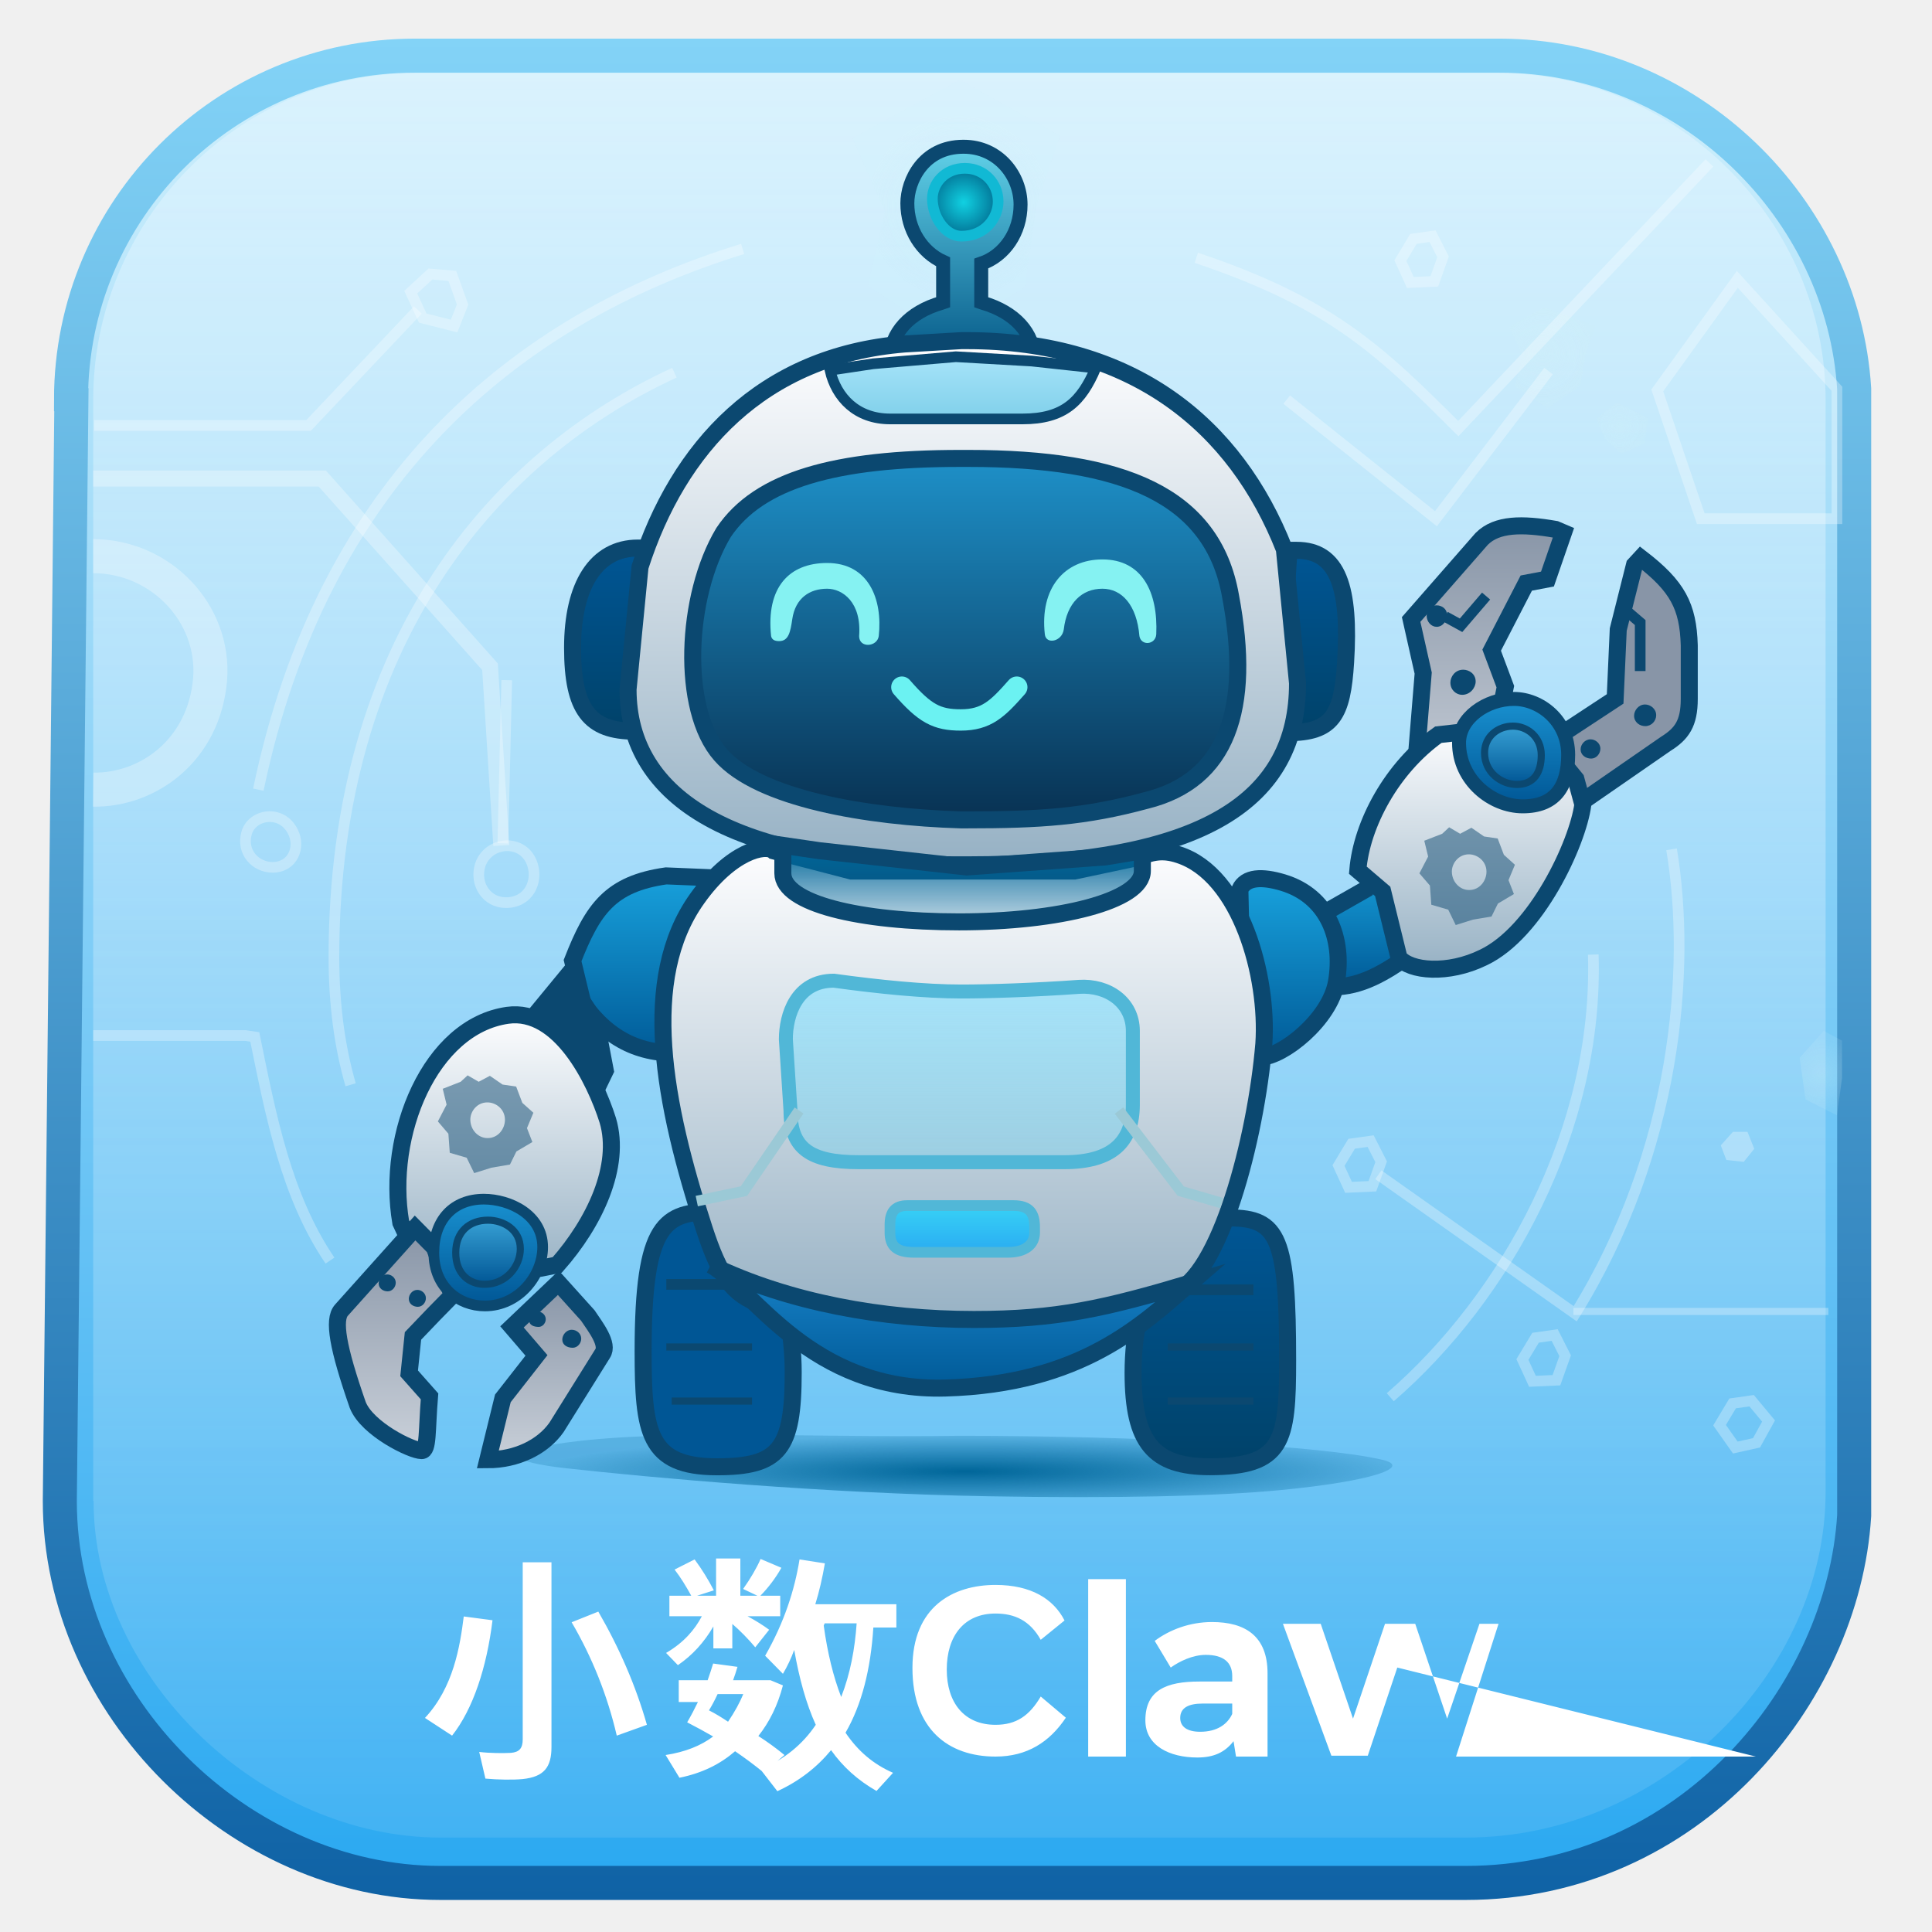
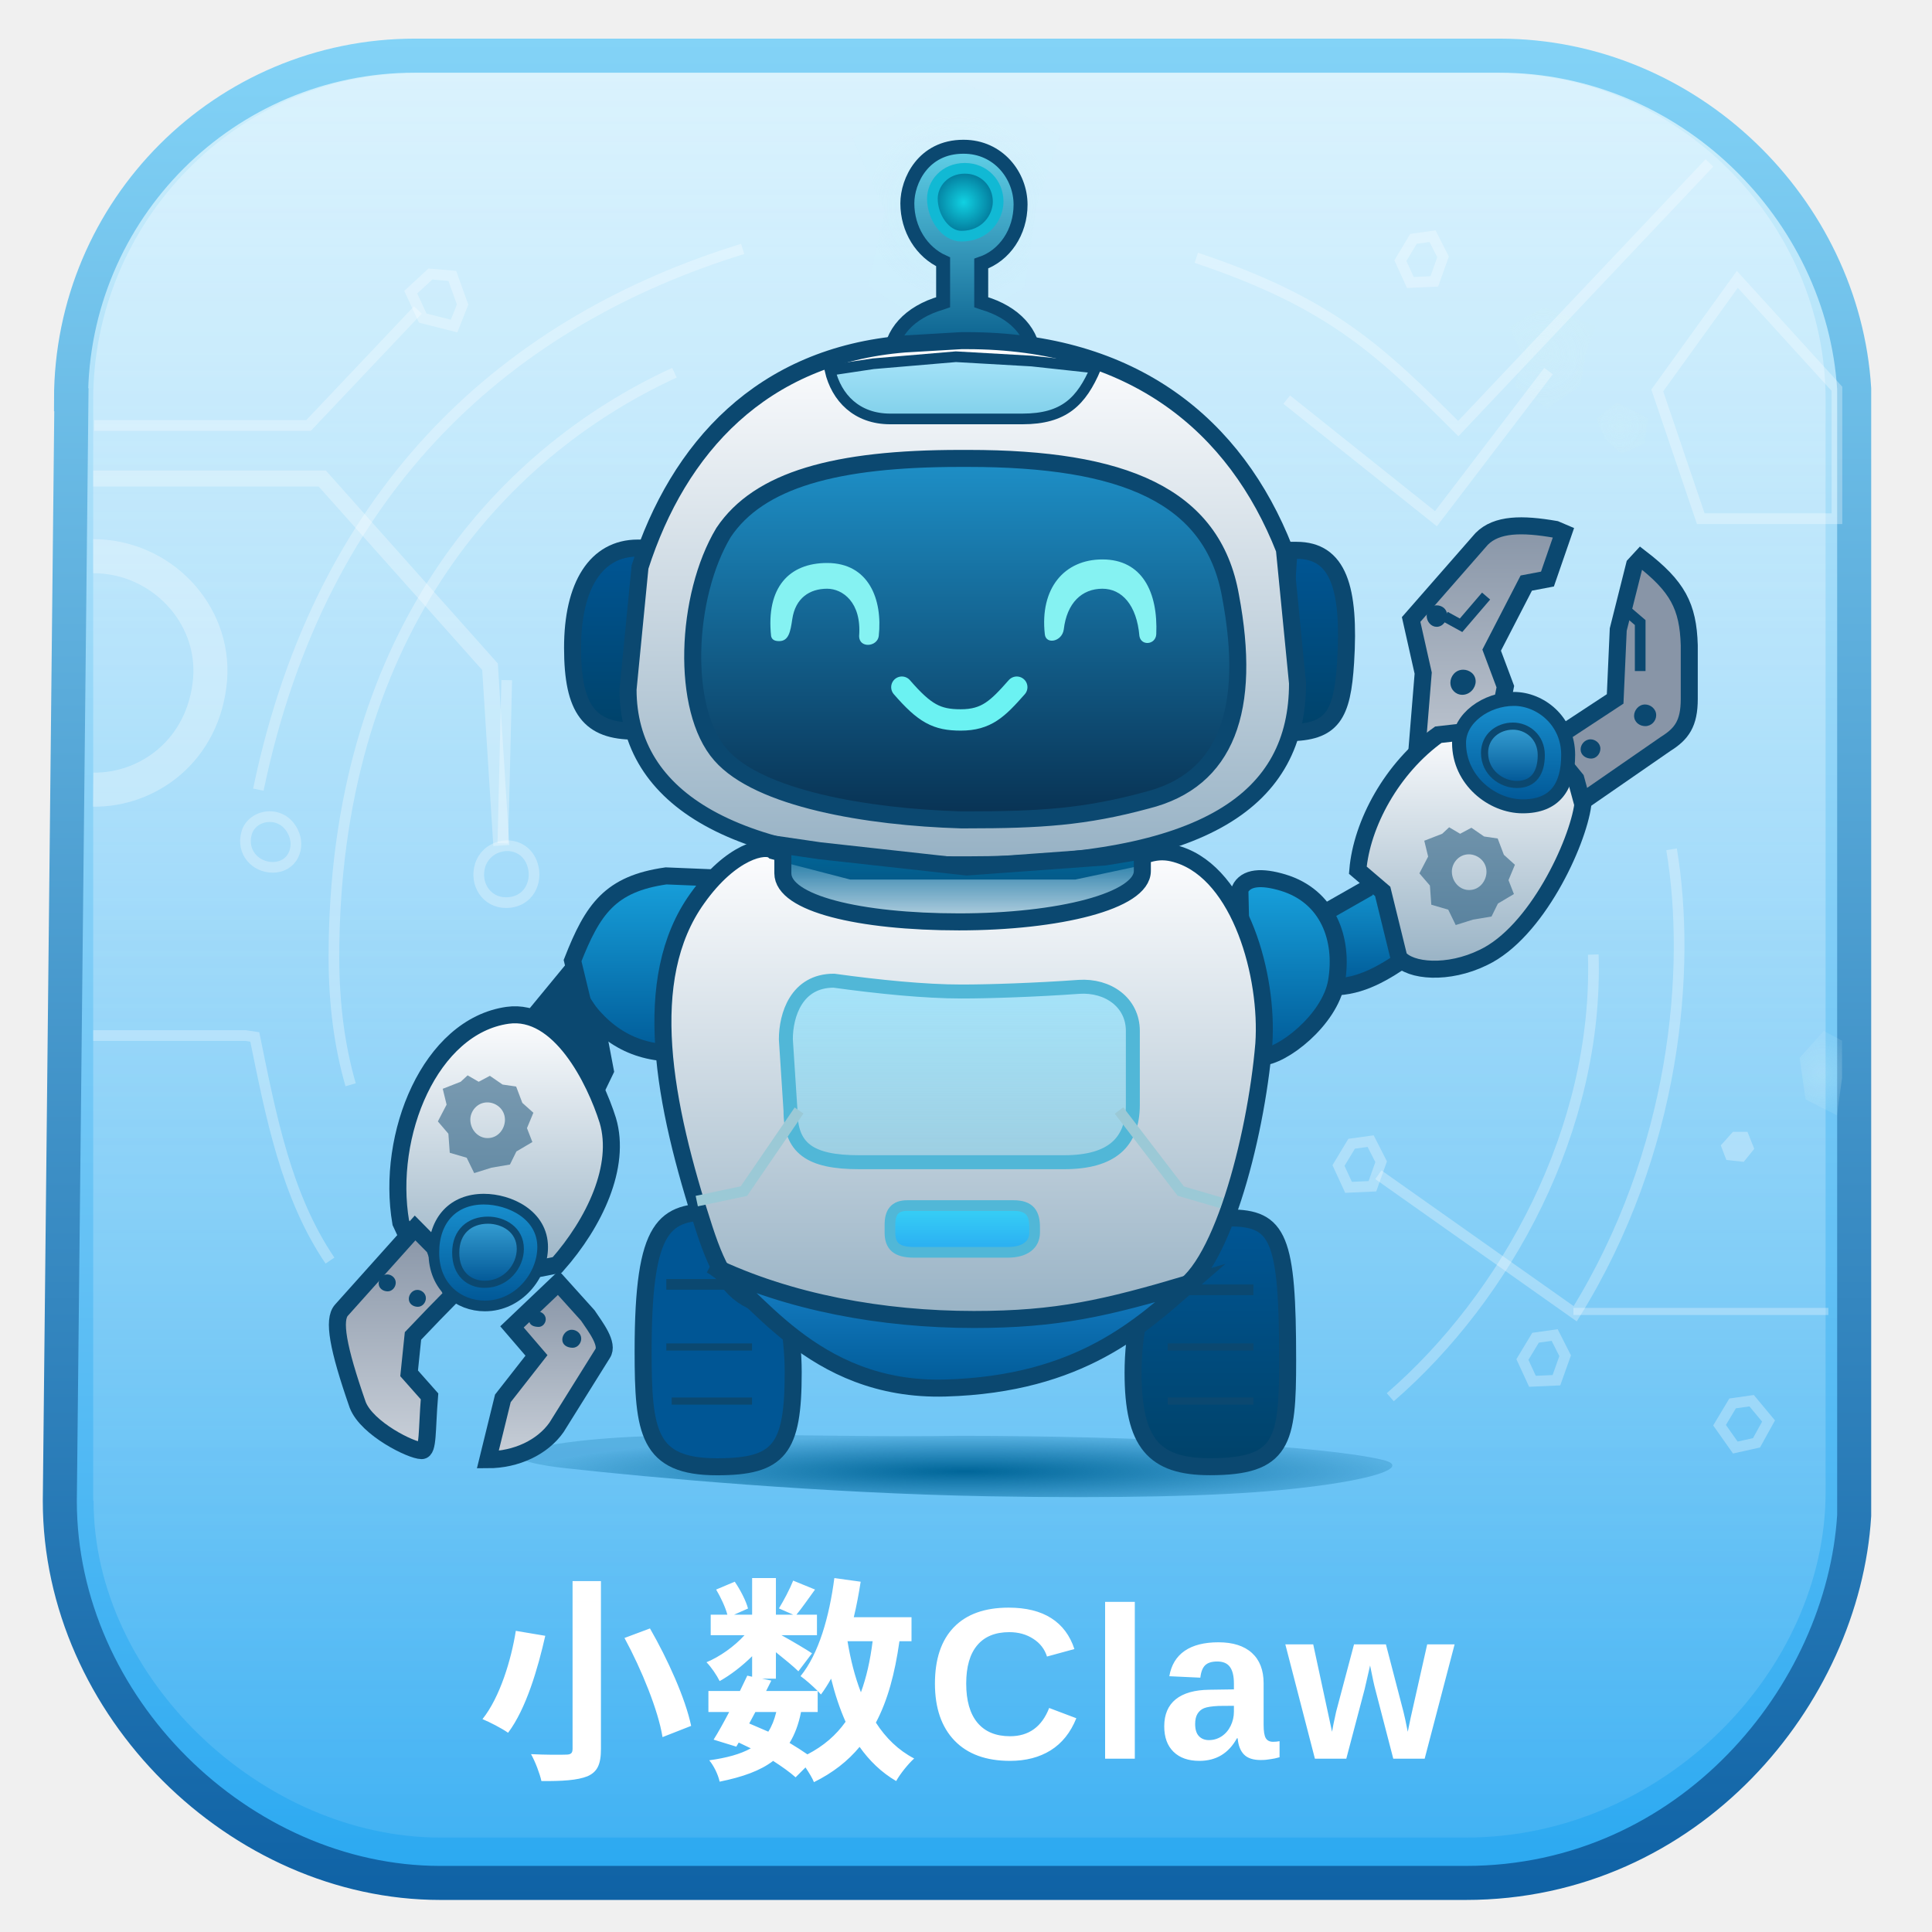
<svg xmlns="http://www.w3.org/2000/svg" width="250" height="250" fill="none" viewBox="0 0 250 250">
  <path d="m9.19 51.71c0-24.59 19.92-44.51 44.51-44.51h140.3c24.58 0 44.51 19.92 45.93 43.11v145.8c-1.43 23.19-21.35 47.54-50.26 47.54h-132.7c-25.9 0-49.23-22.85-49.23-49.42l1.5-142.5z" fill="url(#paint0_linear_4_1782)" stroke="url(#paint1_linear_4_1782)" stroke-miterlimit="10" stroke-width="4.404" />
  <path d="m12.06 194.2v-142.5c0-22.98 18.66-42.23 41.64-42.23h140.3c22.98 0 42.23 19.25 42.23 42.23v141.4c0 22.98-20.94 44.68-46.56 44.68h-132.7c-22.98 0-44.86-20.57-44.86-43.55z" fill="url(#paint2_linear_4_1782)" opacity=".5" />
  <path d="m124.2 10.31-13.92 7.56 4.2 9.46-2.2 9.68 10.13 6.61 10.22-6.43 1.46-10.43 3.1-9.19-12.99-7.26z" fill="url(#paint3_radial_4_1782)" opacity=".3" />
  <path d="m199.8 39.76-4.48 2.54 1.7 3.72-0.96 3.97 4.18 2.87 4.25-2.94 0.68-4.05 1.26-3.68-6.63-2.43z" fill="url(#paint4_radial_4_1782)" opacity=".3" />
  <path d="m209.2 52.07-2.64 2.11 1.16 2.66 2.07 1.87 3.01-1.3 0.47-3.3-4.07-2.04z" fill="url(#paint5_radial_4_1782)" opacity=".3" />
  <path d="m236 133.4-3.13 3.49 0.77 5.38 4.06 2.05 0.66-4.81v-4.85l-2.36-1.26z" fill="url(#paint6_radial_4_1782)" opacity=".3" />
  <path d="m224.2 181.6-1.69 2.82 2.04 2.89 2.74-0.61 1.56-2.82-2.19-2.63-2.46 0.35z" opacity=".3" stroke="#fff" stroke-miterlimit="10" stroke-width="1.381" />
  <path d="m182.9 30.91-1.69 2.82 1.29 2.82 3.1-0.14 1.13-3.17-1.36-2.68-2.47 0.35z" opacity=".3" stroke="#fff" stroke-miterlimit="10" stroke-width="1.381" />
  <path d="m174.9 148-1.7 2.82 1.3 2.82 3.09-0.14 1.13-3.17-1.36-2.67-2.46 0.34z" opacity=".3" stroke="#fff" stroke-miterlimit="10" stroke-width="1.381" />
  <path d="m198.7 173.1-1.7 2.82 1.3 2.82 3.1-0.14 1.13-3.17-1.36-2.68-2.47 0.35z" opacity=".3" stroke="#fff" stroke-miterlimit="10" stroke-width="1.381" />
  <path d="m224.3 146.6-1.47 1.64 0.66 1.73 2.09 0.23 1.26-1.57-0.81-2.03h-1.73z" fill="#fff" opacity=".3" stroke="#fff" stroke-miterlimit="10" stroke-width=".276" />
  <path d="m55.69 35.46-2.54 2.35 1.55 3.35 4.06 1.03 1.1-2.78-1.33-3.71-2.84-0.24z" opacity=".3" stroke="#fff" stroke-miterlimit="10" stroke-width="1.381" />
  <path d="m154.8 33.36c17.41 5.82 23.81 12.01 33.9 22.1l32.5-34.38" opacity=".3" stroke="#fff" stroke-miterlimit="10" stroke-width="1.381" />
  <path d="m166.5 51.71 19.31 15.41 14.57-19.1" opacity=".3" stroke="#fff" stroke-miterlimit="10" stroke-width="1.381" />
  <path d="m221.8 67.12h15.9v-16.81l-12.89-14.16-10.36 14.37 5.63 16.6h1.72z" opacity=".3" stroke="#fff" stroke-miterlimit="10" stroke-width="1.381" />
  <path d="m12.18 55.06h27.74l14.15-14.95" opacity=".3" stroke="#fff" stroke-miterlimit="10" stroke-width="1.381" />
  <path d="m12.06 61.92h29.64l21.71 24.36 1.46 23.13" opacity=".3" stroke="#fff" stroke-miterlimit="10" stroke-width="2.072" />
  <path d="m12.06 134h19.71l1.2 0.18c2.09 10.24 4.06 20.59 9.73 28.94" opacity=".3" stroke="#fff" stroke-miterlimit="10" stroke-width="1.381" />
  <path d="m179.9 180.8c14.99-12.98 26.97-34.7 26.27-57.28" opacity=".3" stroke="#fff" stroke-miterlimit="10" stroke-width="1.381" />
  <path d="m216.3 109.9c2.58 15.5 0.59 39.07-12.47 60.1l-25.47-17.99" opacity=".3" stroke="#fff" stroke-miterlimit="10" stroke-width="1.381" />
  <path d="m203.6 169.7h32.99" opacity=".3" stroke="#fff" stroke-miterlimit="10" stroke-width=".921" />
  <path d="m96.1 32.21c-29.69 9.15-54.4 30.21-62.67 69.97" opacity=".3" stroke="#fff" stroke-miterlimit="10" stroke-width="1.381" />
  <path d="m87.27 48.23c-23.2 10.66-44.06 34.73-44.06 75.59 0 6.19 0.74 11.62 2.16 16.55" opacity=".3" stroke="#fff" stroke-miterlimit="10" stroke-width="1.381" />
  <path d="m65.57 88.01-0.5 21.11" opacity=".3" stroke="#fff" stroke-miterlimit="10" stroke-width="1.381" />
  <path d="m65.46 116.8c2.94 0 4.16-2.68 3.45-4.9-1.08-3.44-5.67-3.13-6.76 0-0.79 2.5 0.83 4.9 3.31 4.9z" opacity=".3" stroke="#fff" stroke-miterlimit="10" stroke-width="1.381" />
  <path d="m31.91 107.8c-0.7 2.48 1.17 4.43 3.36 4.43 2.64 0 3.64-2.62 2.64-4.59-1.43-2.95-5.3-2.32-6 0.16z" opacity=".3" stroke="#fff" stroke-miterlimit="10" stroke-width="1.381" />
  <path d="m12.06 71.97c8.73 0 15.79 7.38 15.13 15.92-0.8 9.28-8.1 14.39-15.13 14.29" opacity=".3" stroke="#fff" stroke-miterlimit="10" stroke-width="4.404" />
  <path d="m73.34 190c-7.52-0.82-8.01-2.06-2.44-2.96 13.01-2.29 32.67-0.95 53.28-1.25 23.65 0 47 1.3 54.67 3.1 3.92 0.9-1.01 2.77-13.19 3.93-8.2 0.8-21.61 1.09-37.69 0.8-21.46-0.38-43.81-2.42-54.63-3.62z" fill="url(#paint7_radial_4_1782)" />
  <path d="m124.7 18.99h-0.05c-5.17 0-7.24 4.42-7.24 7.32 0 3.37 1.86 6.32 4.63 7.57v5.24l-0.23 0.08c-4.12 1.19-6.61 3.91-6.61 7.28v1.54h18.6v-1.54c0-3.36-2.48-6.08-6.6-7.28l-0.23-0.08v-5.01c3.03-1.03 5.09-4.07 5.09-7.63 0-3.77-2.88-7.49-7.36-7.49z" fill="url(#paint8_linear_4_1782)" stroke="#0B4870" stroke-miterlimit="10" stroke-width="1.807" />
  <path d="m124.4 30.56c3.15 0 4.76-2.45 4.76-4.47 0-2.38-1.82-4.31-4.31-4.31-2.61 0-4.2 1.99-4.2 3.93 0 2.37 1.68 4.85 3.75 4.85z" fill="url(#paint9_radial_4_1782)" stroke="#11B9D4" stroke-miterlimit="10" stroke-width="1.381" />
  <path d="m74.09 124.3c2.62-6.67 4.86-9.93 12.1-10.96l8.72 0.36-1.3 19.7-4.8 2.82c-5.71 0.41-9.96-1.58-13.37-6.33l-1.35-5.59z" fill="url(#paint10_linear_4_1782)" stroke="#0B4870" stroke-miterlimit="10" stroke-width="2.202" />
  <path d="m73.31 126.1-5.4 6.56 2.47 8.06 5.68 2.97 2.47-5.12-1.2-6.31-4.02-6.16z" fill="#0B4870" stroke="#0B4870" stroke-miterlimit="10" stroke-width="1.807" />
  <path d="m51.86 158.2c-1.95-11.38 3.81-25.4 13.82-26.82 6.73-0.95 11.31 8.34 12.97 13.6 1.76 5.94-1.74 13.27-6.54 18.7l-7.99 1.58-11.21-4.81-1.05-2.25z" fill="url(#paint11_linear_4_1782)" stroke="#0B4870" stroke-miterlimit="10" stroke-width="2.202" />
  <path d="m53.71 158.9-9.53 10.64c-1.1 1.23-0.49 4.8 2.11 12.26 1.22 3.1 6.95 5.91 8.27 5.91 0.87 0 0.66-2.58 1.02-7.02l-2.64-2.98 0.5-4.84 2.7-2.82 2.39-2.44-2.33-6.19-2.49-2.52z" fill="url(#paint12_linear_4_1782)" stroke="#0B4870" stroke-miterlimit="10" stroke-width="2.202" />
  <path d="m66.25 171.7 3.17 3.69-4.35 5.56-1.95 7.94c3.69 0 7.1-1.62 8.9-4.2l5.95-9.53c0.84-1.22-0.92-3.46-1.91-4.94l-3.81-4.23-6 5.71z" fill="url(#paint13_linear_4_1782)" stroke="#0B4870" stroke-miterlimit="10" stroke-width="2.202" />
  <path d="m56.14 162.1c0 4.44 3.21 6.89 6.6 6.89 4.38 0 7.48-3.95 7.48-7.61 0-4.22-4.3-6.21-7.61-6.21-3.93 0-6.47 2.65-6.47 6.93z" fill="url(#paint14_linear_4_1782)" stroke="#0B4870" stroke-miterlimit="10" stroke-width="1.381" />
  <path d="m58.97 162.1c0 2.79 1.8 4.09 3.74 4.09 2.78 0 4.62-2.34 4.62-4.58 0-2.52-2.22-3.72-4.19-3.72-2.37 0-4.17 1.48-4.17 4.21z" fill="url(#paint15_linear_4_1782)" stroke="#0B4870" stroke-miterlimit="10" stroke-width=".921" />
  <path d="m171.6 118 5.18-2.95 2.03-3.75 6.56 5.09-3.07 7.29c-3.17 2.17-6.12 4.03-9.9 4.03l-2.35-0.8 1.55-8.91z" fill="url(#paint16_linear_4_1782)" stroke="#0B4870" stroke-miterlimit="10" stroke-width="2.202" />
  <path d="m166 114.2c5.83 1.75 7.9 7.29 6.94 12.85-0.87 4.94-7.04 9.72-9.74 9.72l-2.47-8.96-0.29-12.71c0.77-1.64 2.87-1.7 5.56-0.9z" fill="url(#paint17_linear_4_1782)" stroke="#0B4870" stroke-miterlimit="10" stroke-width="2.202" />
  <path d="m183.1 100.1 1.06-13-1.56-6.94 9.13-10.43c1.95-1.96 5.23-1.98 9.55-1.23l1.03 0.44-2.07 5.99-2.74 0.52-4.48 8.68 1.77 4.72-1.46 7.32-10.23 3.93z" fill="url(#paint18_linear_4_1782)" stroke="#0B4870" stroke-miterlimit="10" stroke-width="2.202" />
  <path d="m211.5 73.11 0.83-0.9c4.75 3.66 6.11 6.23 6.26 11.29v6.94c0 3.17-0.97 4.52-3.04 5.81l-11.94 8.26-5.82-6.7 11.21-7.37 0.4-8.98 2.1-8.35z" fill="url(#paint19_linear_4_1782)" stroke="#0B4870" stroke-miterlimit="10" stroke-width="2.202" />
  <path d="m175.7 112.6 3.22 2.75 2.1 8.55c1.42 1.8 6.37 2.23 10.92 0 6.88-3.26 12.21-14.79 12.88-19.79l-0.9-3.3-5.8-7.09-12 1.35c-6.02 4.29-9.92 11.56-10.42 17.53z" fill="url(#paint20_linear_4_1782)" stroke="#0B4870" stroke-miterlimit="10" stroke-width="2.202" />
  <path d="m188.8 96.13c0 4.85 4.28 8.21 8.24 8.21 4.12 0 5.88-2.48 5.88-6.66 0-4.44-3.63-7.24-7.02-7.24-3.57 0-7.1 2.48-7.1 5.69z" fill="url(#paint21_linear_4_1782)" stroke="#0B4870" stroke-miterlimit="10" stroke-width="1.807" />
  <path d="m192.1 97.42c0 2.54 2.19 4.09 4.18 4.09 2.2 0 3.16-1.55 3.16-3.79 0-2.41-1.86-3.76-3.66-3.76-1.96 0-3.68 1.35-3.68 3.46z" fill="url(#paint22_linear_4_1782)" stroke="#0B4870" stroke-miterlimit="10" stroke-width=".921" />
  <path d="m187 79.78 2.06 1.13 3.24-3.78" stroke="#0B4870" stroke-miterlimit="10" stroke-width="1.381" />
  <path d="m185.9 81.11c0.83 0 1.35-0.83 1.35-1.53 0-0.8-0.69-1.25-1.35-1.25-0.83 0-1.29 0.75-1.29 1.34 0 0.8 0.6 1.44 1.29 1.44z" fill="#0B4870" />
  <path d="m189.2 89.91c1.05 0 1.75-0.92 1.75-1.73 0-0.97-0.84-1.52-1.61-1.52-1.05 0-1.66 0.9-1.66 1.67 0 0.96 0.76 1.58 1.52 1.58z" fill="#0B4870" />
  <path d="m210.7 79.24 1.54 1.32v6.27" stroke="#0B4870" stroke-miterlimit="10" stroke-width="1.381" />
  <path d="m212.9 93.96c0.8 0 1.41-0.67 1.41-1.41 0-0.83-0.74-1.39-1.44-1.39-0.86 0-1.42 0.79-1.42 1.45 0 0.83 0.69 1.35 1.45 1.35z" fill="#0B4870" />
  <path d="m205.9 98.16c0.67 0 1.19-0.63 1.19-1.28 0-0.72-0.66-1.21-1.27-1.21-0.77 0-1.29 0.69-1.29 1.3 0 0.72 0.64 1.19 1.37 1.19z" fill="#0B4870" />
  <path d="m190.6 119-2.23 0.7-0.97-1.99-2.19-0.64-0.18-2.48-1.36-1.58 1.13-2.17-0.5-2.05 2.32-0.9 0.9-0.84 1.42 0.84 1.46-0.78 1.64 1.13 1.76 0.26 0.8 2.11 1.43 1.29-0.83 1.99 0.7 1.8-2.07 1.23-0.83 1.68-2.4 0.4zm-0.5-3.83c1.4 0 2.25-1.23 2.25-2.37 0-1.35-1.15-2.25-2.28-2.25-1.33 0-2.2 1.16-2.2 2.22 0 1.33 1.01 2.4 2.23 2.4z" fill="#0B4870" opacity=".5" />
  <path d="m63.59 151.1-2.23 0.7-0.97-1.99-2.19-0.64-0.18-2.47-1.36-1.59 1.13-2.17-0.5-2.05 2.32-0.91 0.9-0.83 1.43 0.83 1.45-0.77 1.64 1.13 1.76 0.26 0.8 2.11 1.43 1.28-0.83 1.99 0.7 1.8-2.07 1.22-0.83 1.69-2.4 0.41zm-0.5-3.83c1.4 0 2.25-1.23 2.25-2.37 0-1.36-1.14-2.25-2.28-2.25-1.33 0-2.2 1.16-2.2 2.22 0 1.33 1.01 2.4 2.23 2.4z" fill="#0B4870" opacity=".5" />
  <path d="m50.17 167.1c0.58 0 1.04-0.54 1.04-1.12 0-0.64-0.58-1.07-1.1-1.07-0.66 0-1.11 0.61-1.11 1.16 0 0.64 0.56 1.03 1.17 1.03z" fill="#0B4870" />
  <path d="m54.07 169.1c0.58 0 1.04-0.54 1.04-1.12 0-0.64-0.58-1.07-1.1-1.07-0.66 0-1.11 0.61-1.11 1.16 0 0.64 0.56 1.03 1.17 1.03z" fill="#0B4870" />
  <path d="m74.11 174.4c0.61 0 1.1-0.57 1.1-1.18 0-0.69-0.63-1.15-1.22-1.15-0.73 0-1.23 0.69-1.23 1.27 0 0.69 0.62 1.06 1.35 1.06z" fill="#0B4870" />
  <path d="m69.71 171.7c0.5 0 0.91-0.49 0.91-0.99 0-0.61-0.56-1.01-1.06-1.01-0.66 0-1.09 0.61-1.09 1.14 0 0.61 0.56 0.86 1.24 0.86z" fill="#0B4870" />
  <path d="m92.45 156.8c-6.39 0-9.23 1.35-9.23 18.02 0 10.48 0.6 14.98 9.56 14.98 8.1 0 9.86-2.29 9.86-12.21 0-10.42-4.48-20.79-10.19-20.79z" fill="url(#paint23_linear_4_1782)" stroke="#0B4870" stroke-miterlimit="10" stroke-width="2.202" />
  <path d="m159.1 157.6c6.39 0 7.52 2.62 7.52 18.47 0 10.48-0.6 13.72-10.07 13.72-7.26 0-9.93-3.07-9.93-12.15 0-10.48 4.48-20.04 12.48-20.04z" fill="url(#paint24_linear_4_1782)" stroke="#0B4870" stroke-miterlimit="10" stroke-width="2.202" />
  <path d="m85.17 70.92h-2.64c-5.4 0-8.44 4.84-8.44 12.9 0 8.05 2.22 10.79 8.04 10.79l3.69-0.65-0.65-23.04z" fill="url(#paint25_linear_4_1782)" stroke="#0B4870" stroke-miterlimit="10" stroke-width="2.202" />
  <path d="m166.8 71.21h0.97c5.4 0 6.95 4.85 6.35 14.5-0.43 6.81-1.66 9.1-7.49 9.1l-1.33-1.2 1.5-22.4z" fill="url(#paint26_linear_4_1782)" stroke="#0B4870" stroke-miterlimit="10" stroke-width="2.202" />
  <path d="m124.4 44.08h0.7c21.58 0 34.8 10.98 41.1 27.01l1.7 17.32c0 14.95-11.74 23.5-42.8 23.5h-1.43c-28.65 0-42.4-8.55-42.4-22.7l1.55-15.85c4.95-15.42 15.74-27.34 34.23-28.85l7.35-0.43z" fill="url(#paint27_linear_4_1782)" stroke="#0B4870" stroke-miterlimit="10" stroke-width="2.202" />
  <path d="m107.4 47.91 5.59-0.84 10.7-0.91 9.81 0.56 8.29 0.9c-1.85 4.33-4.09 6.59-9.49 6.59h-17.11c-4.32 0-6.96-2.73-7.79-6.3z" fill="url(#paint28_linear_4_1782)" stroke="#0B4870" stroke-miterlimit="10" stroke-width="1.381" />
  <path d="m124.2 59.32h1.13c19.95 0 31.6 4.73 33.9 17.81 2.77 14.68-0.5 23.85-10.86 26.43-7.99 2.17-13.82 2.53-23.24 2.53h-0.82c-12.06-0.36-26.11-2.73-31.06-8.41-5.17-5.87-4.57-20.55 0.38-28.78 4.57-6.82 14.51-9.58 30.57-9.58z" fill="url(#paint29_linear_4_1782)" stroke="#0B4870" stroke-miterlimit="10" stroke-width="2.202" />
  <path d="m100.1 110.1c-1.03-0.92-5.51 0-9.88 6.17-7.47 10.43-4.37 26.53 0.92 42.77 1.95 5.94 3.62 8.57 7.4 9.76 7.1 2.35 14.28 3.55 23.31 3.55 10.05 0 20.54-2.04 30.1-5.15 5.83-1.99 10.55-19.73 11.59-32.13 0.6-8.77-3-21.86-10.99-24.46-2.24-0.74-3.57-0.3-5.51 0.4l-8 1.7h-28.88l-10.06-2.61z" fill="url(#paint30_linear_4_1782)" stroke="#0B4870" stroke-miterlimit="10" stroke-width="2.202" />
  <path d="m101.3 113c0 3.91 9.91 6.29 22.8 6.29 12.9 0 23.72-2.7 23.72-6.59v-2.61l-4.82 0.8-17.9 1.3-19-2.1-4.8-0.7v3.61z" fill="url(#paint31_linear_4_1782)" stroke="#0B4870" stroke-miterlimit="10" stroke-width="2.202" />
  <path d="m107.9 126.9c-4.86 0-6.21 4.48-6.21 7.59l0.6 9.22c0 4.85 2.47 6.68 8.86 6.68h26.55c6.17 0 8.89-2.58 8.89-7.43v-9.56c0-3.66-3.2-5.96-7-5.7-5.6 0.4-11.55 0.6-15.2 0.6-4.69 0-10.69-0.6-16.49-1.4z" fill="url(#paint32_linear_4_1782)" stroke="#51B7D7" stroke-miterlimit="10" stroke-width="1.807" />
  <path d="m117.4 156h13.75c2.15 0 2.73 1.06 2.73 2.81v0.69c0 1.55-1.23 2.55-3.46 2.55h-12.16c-2.23 0-3.1-0.8-3.1-2.55v-1.03c0-1.58 0.6-2.47 2.24-2.47z" fill="url(#paint33_linear_4_1782)" stroke="#51B7D7" stroke-miterlimit="10" stroke-width="1.381" />
  <path d="m144.8 143.7 7.99 10.43 5.3 1.55" stroke="#9BC9D6" stroke-miterlimit="10" stroke-width="1.381" />
  <path d="m103.4 143.7-7.14 10.43-6.1 1.29" stroke="#9BC9D6" stroke-miterlimit="10" stroke-width="1.381" />
  <path d="m86.22 166.2h11.09" stroke="#0B4870" stroke-miterlimit="10" stroke-width="1.381" />
  <path d="m86.22 174.3h11.09" stroke="#0B4870" stroke-miterlimit="10" stroke-width=".921" />
  <path d="m86.92 181.3h10.39" stroke="#0B4870" stroke-miterlimit="10" stroke-width=".921" />
  <path d="m151.1 166.9h11.09" stroke="#0B4870" stroke-miterlimit="10" stroke-width="1.381" />
  <path d="m151.1 174.3h11.09" stroke="#0B4870" stroke-miterlimit="10" stroke-width=".921" />
  <path d="m151.1 181.3h11.09" stroke="#0B4870" stroke-miterlimit="10" stroke-width=".921" />
  <path d="m99.78 82.31c-0.67-6.3 2.33-9.46 7.25-9.46 5.4 0 7.2 4.73 6.68 9.46-0.2 1.42-2.54 1.6-2.54 0 0.34-4.38-2.15-6.13-4.14-6.13-2.25 0-4.11 1.2-4.51 3.94-0.24 1.64-0.47 2.84-1.7 2.84-0.66 0-0.95-0.24-1.04-0.65z" fill="#85F2F2" />
  <path d="m135.2 82.08c-0.67-5.97 2.53-9.69 7.45-9.69 5.14 0 7.21 4.22 6.97 9.69-0.09 1.36-1.95 1.54-2.18 0.23-0.34-4.04-2.29-6.13-4.79-6.13-2.65 0-4.6 1.83-5 5.28-0.23 1.58-2.3 1.98-2.45 0.62z" fill="#85F2F2" />
  <path d="m116.7 88.92c2.96 3.41 4.52 4.24 7.62 4.24 3.33 0 4.78-1.44 7.25-4.24" stroke="#6BF2F2" stroke-linecap="round" stroke-linejoin="round" stroke-width="2.763" />
  <path d="m92.02 163.7c5.4 3.15 12.9 16.4 30.31 15.91 17.54-0.5 25.42-8.14 31.68-13.57-11 3.25-17.17 4.7-27.99 4.7-11.79 0-23.94-2.19-34-7.04z" fill="url(#paint34_linear_4_1782)" stroke="#0B4870" stroke-miterlimit="10" stroke-width="2.202" />
-   <path d="m54.99 222.3c3.69-3.95 4.53-9.26 5.02-13.13l3.72 0.49c-0.75 6.11-2.51 11.48-5.23 14.93l-3.51-2.29zm12.65-20.14h3.72v23.91c0 2.62-0.97 3.85-3.72 4.14-1.23 0.12-3.23 0.09-4.83-0.06l-0.8-3.45c1.4 0.17 3.1 0.17 4.1 0.12 1.1-0.09 1.53-0.61 1.53-1.74v-22.92zm6.33 7.76 3.45-1.38c2.77 4.79 4.87 9.67 6.29 14.65l-3.9 1.4c-1.22-5.23-3.19-10.14-5.84-14.67zm12.22 3.97c2.33-1.36 3.72-3.03 4.63-4.75h-4.2v-2.65h2.83c-0.64-1.17-1.39-2.4-2.16-3.39l2.59-1.31c0.94 1.25 1.8 2.67 2.49 4l-2.18 0.7h2.47v-4.82h3.14v4.82h2.21l-1.85-0.88c0.94-1.32 1.77-2.74 2.26-3.88l2.69 1.14c-0.74 1.33-1.73 2.62-2.72 3.62h2.57v2.65h-4.23c1.03 0.55 2.05 1.19 2.8 1.75l-1.8 2.27c-0.8-0.97-2.07-2.27-2.97-3.02v3.16h-2.45v-2.84c-1.2 2.07-2.72 3.73-4.59 5.01l-1.53-1.58zm12.64 15.49c-1.22-1-2.45-1.91-3.71-2.77-1.91 1.65-4.21 2.82-7.2 3.43l-1.79-2.94c2.56-0.4 4.55-1.2 6.15-2.4-1.06-0.61-2.17-1.22-3.36-1.83 0.5-0.86 0.96-1.73 1.39-2.63h-2.48v-2.82h3.74c0.26-0.72 0.48-1.42 0.71-2.16l3.15 0.43c-0.17 0.61-0.37 1.16-0.57 1.73h4.84l1.61 0.67c-0.67 2.58-1.75 4.75-3.18 6.55 1.2 0.77 2.34 1.6 3.38 2.46l-2.68 2.28zm-4.62-6.59c0.88-1.3 1.54-2.52 1.97-3.58h-3.32c-0.35 0.75-0.72 1.46-1.12 2.11 0.86 0.43 1.69 0.95 2.47 1.47zm21.78-15.2v3.01h-2.98c-0.34 5.4-1.5 9.98-3.6 13.61 1.61 2.38 3.6 4.08 6.15 5.19l-2.14 2.35c-2.45-1.4-4.37-3.15-5.88-5.28-1.83 2.22-4.11 4-6.95 5.31l-2.17-2.8c3.09-1.33 5.44-3.26 7.14-5.79-1.25-2.75-2.13-5.97-2.79-9.69-0.4 1.1-0.89 2.13-1.46 3.09l-2.3-2.34c2.5-4.36 3.82-8.56 4.45-12.46l3.28 0.51c-0.32 1.84-0.72 3.62-1.24 5.29h10.49zm-7.14 12c1.17-3 1.77-6.2 2-9.53h-4.14l-0.12 0.29c0.49 3.55 1.24 6.61 2.26 9.24zm9.22-3.76c0-7.92 5.24-10.74 10.75-10.74 4.59 0 7.5 1.8 8.93 4.6l-3.08 2.5c-1.4-2.5-3.38-3.4-5.85-3.4-4.08 0-6.31 2.91-6.31 7.25 0 4.26 2.23 7.15 6.31 7.15 2.69 0 4.39-1.18 5.85-3.66l3.25 2.74c-2.1 3.14-5 5.03-9.1 5.03-6.11 0-10.75-3.54-10.75-11.47zm22.74-11.49h4.88v22.96h-4.88v-22.96zm7.4 18.27c0-3.91 2.72-5.02 6.98-5.02h4.26v-0.71c0-1.77-1.13-2.74-3.42-2.74-1.7 0-3.4 0.83-4.54 1.64l-2.07-3.45c1.92-1.44 4.54-2.44 7.41-2.44 4.29 0 7.19 1.81 7.19 6.63v10.78h-4.08l-0.32-1.99c-1.13 1.45-2.56 2.11-4.69 2.11-3.59 0-6.72-1.52-6.72-4.81zm11.24-0.83v-1.34h-3.83c-1.86 0-2.9 0.57-2.9 1.86 0 1.14 0.9 1.79 2.59 1.79 2.2 0 3.53-0.99 4.14-2.31zm6.56-11.66h4.89l4.18 12.27 4.14-12.27h3.91l4.13 12.27 4.18-12.27h2.47l-5.5 17.18h-3.79 42.59l-46.4-11.52-3.82 11.41h-4.71l-6.27-17.07z" fill="#fff" />
+   <text x="125" y="228" text-anchor="middle" font-family="'PingFang SC', 'Microsoft YaHei', 'Helvetica Neue', Arial, sans-serif" font-size="28" font-weight="700" fill="#fff" letter-spacing="1">小数Claw</text>
  <defs>
    <linearGradient id="paint0_linear_4_1782" x1="123.7" x2="123.7" y1="5.048" y2="245.8" gradientUnits="userSpaceOnUse">
      <stop stop-color="#D1F0FC" offset="0" />
      <stop stop-color="#29A8F1" offset="1" />
    </linearGradient>
    <linearGradient id="paint1_linear_4_1782" x1="123.7" x2="123.7" y1="5.048" y2="245.8" gradientUnits="userSpaceOnUse">
      <stop stop-color="#83D3F7" offset="0" />
      <stop stop-color="#0F62A5" offset="1" />
    </linearGradient>
    <linearGradient id="paint2_linear_4_1782" x1="124.1" x2="124.1" y1="8.717" y2="237.9" gradientUnits="userSpaceOnUse">
      <stop stop-color="#E6F6FF" offset="0" />
      <stop stop-color="#E6F6FF" stop-opacity=".21" offset="1" />
    </linearGradient>
    <radialGradient id="paint3_radial_4_1782" cx="0" cy="0" r="1" gradientTransform="translate(124.1 26.76) scale(11.87)" gradientUnits="userSpaceOnUse">
      <stop stop-color="#C1F0F6" offset="0" />
      <stop stop-color="#C1F0F6" stop-opacity=".12" offset="1" />
    </radialGradient>
    <radialGradient id="paint4_radial_4_1782" cx="0" cy="0" r="1" gradientTransform="translate(199.6 45.73) scale(6.576)" gradientUnits="userSpaceOnUse">
      <stop stop-color="#D0F0F7" offset="0" />
      <stop stop-color="#D0F0F7" stop-opacity=".41" offset="1" />
    </radialGradient>
    <radialGradient id="paint5_radial_4_1782" cx="0" cy="0" r="1" gradientTransform="translate(209.6 55.16) scale(3.444)" gradientUnits="userSpaceOnUse">
      <stop stop-color="#D0F0F7" offset="0" />
      <stop stop-color="#D0F0F7" stop-opacity=".41" offset="1" />
    </radialGradient>
    <radialGradient id="paint6_radial_4_1782" cx="0" cy="0" r="1" gradientTransform="translate(235.8 138.9) scale(4.629)" gradientUnits="userSpaceOnUse">
      <stop stop-color="#D0F0F7" offset="0" />
      <stop stop-color="#D0F0F7" stop-opacity=".41" offset="1" />
    </radialGradient>
    <radialGradient id="paint7_radial_4_1782" cx="0" cy="0" r="1" gradientTransform="translate(124.9 190.4) scale(56.12 4.663)" gradientUnits="userSpaceOnUse">
      <stop stop-color="#069" offset="0" />
      <stop stop-color="#069" stop-opacity=".21" offset="1" />
    </radialGradient>
    <linearGradient id="paint8_linear_4_1782" x1="124.5" x2="124.5" y1="18.99" y2="47.77" gradientUnits="userSpaceOnUse">
      <stop stop-color="#61D1E8" offset="0" />
      <stop stop-color="#015484" offset="1" />
    </linearGradient>
    <radialGradient id="paint9_radial_4_1782" cx="0" cy="0" r="1" gradientTransform="translate(124.7 26.18) scale(4.404)" gradientUnits="userSpaceOnUse">
      <stop stop-color="#11D1E2" offset="0" />
      <stop stop-color="#017194" offset="1" />
    </radialGradient>
    <linearGradient id="paint10_linear_4_1782" x1="84.71" x2="84.71" y1="112.8" y2="136.7" gradientUnits="userSpaceOnUse">
      <stop stop-color="#18A2DD" offset="0" />
      <stop stop-color="#005A97" offset="1" />
    </linearGradient>
    <linearGradient id="paint11_linear_4_1782" x1="64.93" x2="64.93" y1="131.2" y2="166.2" gradientUnits="userSpaceOnUse">
      <stop stop-color="#FEFEFF" offset="0" />
      <stop stop-color="#95B0C3" offset="1" />
    </linearGradient>
    <linearGradient id="paint12_linear_4_1782" x1="50.5" x2="50.5" y1="158.9" y2="187.7" gradientUnits="userSpaceOnUse">
      <stop stop-color="#8895A7" offset="0" />
      <stop stop-color="#C9D0D9" offset="1" />
    </linearGradient>
    <linearGradient id="paint13_linear_4_1782" x1="70.51" x2="70.51" y1="166" y2="188.9" gradientUnits="userSpaceOnUse">
      <stop stop-color="#8895A7" offset="0" />
      <stop stop-color="#C9D0D9" offset="1" />
    </linearGradient>
    <linearGradient id="paint14_linear_4_1782" x1="63.18" x2="63.18" y1="155.2" y2="169" gradientUnits="userSpaceOnUse">
      <stop stop-color="#1991D0" offset="0" />
      <stop stop-color="#005695" offset="1" />
    </linearGradient>
    <linearGradient id="paint15_linear_4_1782" x1="63.16" x2="63.16" y1="157.9" y2="166.2" gradientUnits="userSpaceOnUse">
      <stop stop-color="#37A0D4" offset="0" />
      <stop stop-color="#005695" offset="1" />
    </linearGradient>
    <linearGradient id="paint16_linear_4_1782" x1="178.6" x2="178.6" y1="111.3" y2="127.7" gradientUnits="userSpaceOnUse">
      <stop stop-color="#18A2DD" offset="0" />
      <stop stop-color="#005A97" offset="1" />
    </linearGradient>
    <linearGradient id="paint17_linear_4_1782" x1="167.2" x2="167.2" y1="113.8" y2="136.7" gradientUnits="userSpaceOnUse">
      <stop stop-color="#18A2DD" offset="0" />
      <stop stop-color="#005A97" offset="1" />
    </linearGradient>
    <linearGradient id="paint18_linear_4_1782" x1="192.1" x2="192.1" y1="67.67" y2="104.5" gradientUnits="userSpaceOnUse">
      <stop stop-color="#8895A7" offset="0" />
      <stop stop-color="#C9D0D9" offset="1" />
    </linearGradient>
    <linearGradient id="paint19_linear_4_1782" x1="209" x2="209" y1="72.21" y2="104.5" gradientUnits="userSpace0Use">
      <stop stop-color="#8895A7" offset="0" />
      <stop stop-color="#C9D0D9" offset="1" />
    </linearGradient>
    <linearGradient id="paint20_linear_4_1782" x1="190.6" x2="190.6" y1="93.74" y2="125.9" gradientUnits="userSpaceOnUse">
      <stop stop-color="#FEFEFF" offset="0" />
      <stop stop-color="#95B0C3" offset="1" />
    </linearGradient>
    <linearGradient id="paint21_linear_4_1782" x1="195.7" x2="195.7" y1="90.44" y2="104.3" gradientUnits="userSpaceOnUse">
      <stop stop-color="#1991D0" offset="0" />
      <stop stop-color="#005695" offset="1" />
    </linearGradient>
    <linearGradient id="paint22_linear_4_1782" x1="195.7" x2="195.7" y1="93.96" y2="101.5" gradientUnits="userSpaceOnUse">
      <stop stop-color="#37A0D4" offset="0" />
      <stop stop-color="#005695" offset="1" />
    </linearGradient>
    <linearGradient id="paint23_linear_4_1782" x1="92.38" x2="92.38" y1="156.8" y2="189.8" gradientUnits="userSpace0Use">
      <stop stop-color="#005695" offset="0" />
      <stop stop-color="#004269" offset="1" />
    </linearGradient>
    <linearGradient id="paint24_linear_4_1782" x1="156.5" x2="156.5" y1="157.6" y2="189.8" gradientUnits="userSpaceOnUse">
      <stop stop-color="#005695" offset="0" />
      <stop stop-color="#004269" offset="1" />
    </linearGradient>
    <linearGradient id="paint25_linear_4_1782" x1="79.7" x2="79.7" y1="70.92" y2="94.62" gradientUnits="userSpaceOnUse">
      <stop stop-color="#005695" offset="0" />
      <stop stop-color="#004269" offset="1" />
    </linearGradient>
    <linearGradient id="paint26_linear_4_1782" x1="169.8" x2="169.8" y1="71.2" y2="94.81" gradientUnits="userSpaceOnUse">
      <stop stop-color="#005695" offset="0" />
      <stop stop-color="#004269" offset="1" />
    </linearGradient>
    <linearGradient id="paint27_linear_4_1782" x1="124.5" x2="124.5" y1="44.08" y2="111.9" gradientUnits="userSpaceOnUse">
      <stop stop-color="#FEFEFF" offset="0" />
      <stop stop-color="#96B1C4" offset="1" />
    </linearGradient>
    <linearGradient id="paint28_linear_4_1782" x1="124.6" x2="124.6" y1="46.16" y2="54.21" gradientUnits="userSpaceOnUse">
      <stop stop-color="#A6E3F9" offset="0" />
      <stop stop-color="#80D0EA" offset="1" />
    </linearGradient>
    <linearGradient id="paint29_linear_4_1782" x1="124.6" x2="124.6" y1="58.82" y2="106.1" gradientUnits="userSpaceOnUse">
      <stop stop-color="#1E91C9" offset="0" />
      <stop stop-color="#083152" offset="1" />
    </linearGradient>
    <linearGradient id="paint30_linear_4_1782" x1="124.5" x2="124.5" y1="109.4" y2="172.4" gradientUnits="userSpaceOnUse">
      <stop stop-color="#FEFEFF" offset="0" />
      <stop stop-color="#95B0C3" offset="1" />
    </linearGradient>
    <linearGradient id="paint31_linear_4_1782" x1="124.5" x2="124.5" y1="109.4" y2="119.3" gradientUnits="userSpaceOnUse">
      <stop stop-color="#069" offset="0" />
      <stop stop-color="#069" stop-opacity=".21" offset="1" />
    </linearGradient>
    <linearGradient id="paint32_linear_4_1782" x1="124.5" x2="124.5" y1="127.6" y2="150.4" gradientUnits="userSpaceOnUse">
      <stop stop-color="#A6E3F9" offset="0" />
      <stop stop-color="#80D0EA" stop-opacity=".5" offset="1" />
    </linearGradient>
    <linearGradient id="paint33_linear_4_1782" x1="124.5" x2="124.5" y1="155.5" y2="162.6" gradientUnits="userSpaceOnUse">
      <stop stop-color="#38D5F6" offset="0" />
      <stop stop-color="#29A8F1" offset="1" />
    </linearGradient>
    <linearGradient id="paint34_linear_4_1782" x1="124.5" x2="124.5" y1="163.7" y2="179.6" gradientUnits="userSpaceOnUse">
      <stop stop-color="#1882C8" offset="0" />
      <stop stop-color="#005A97" offset="1" />
    </linearGradient>
  </defs>
</svg>
